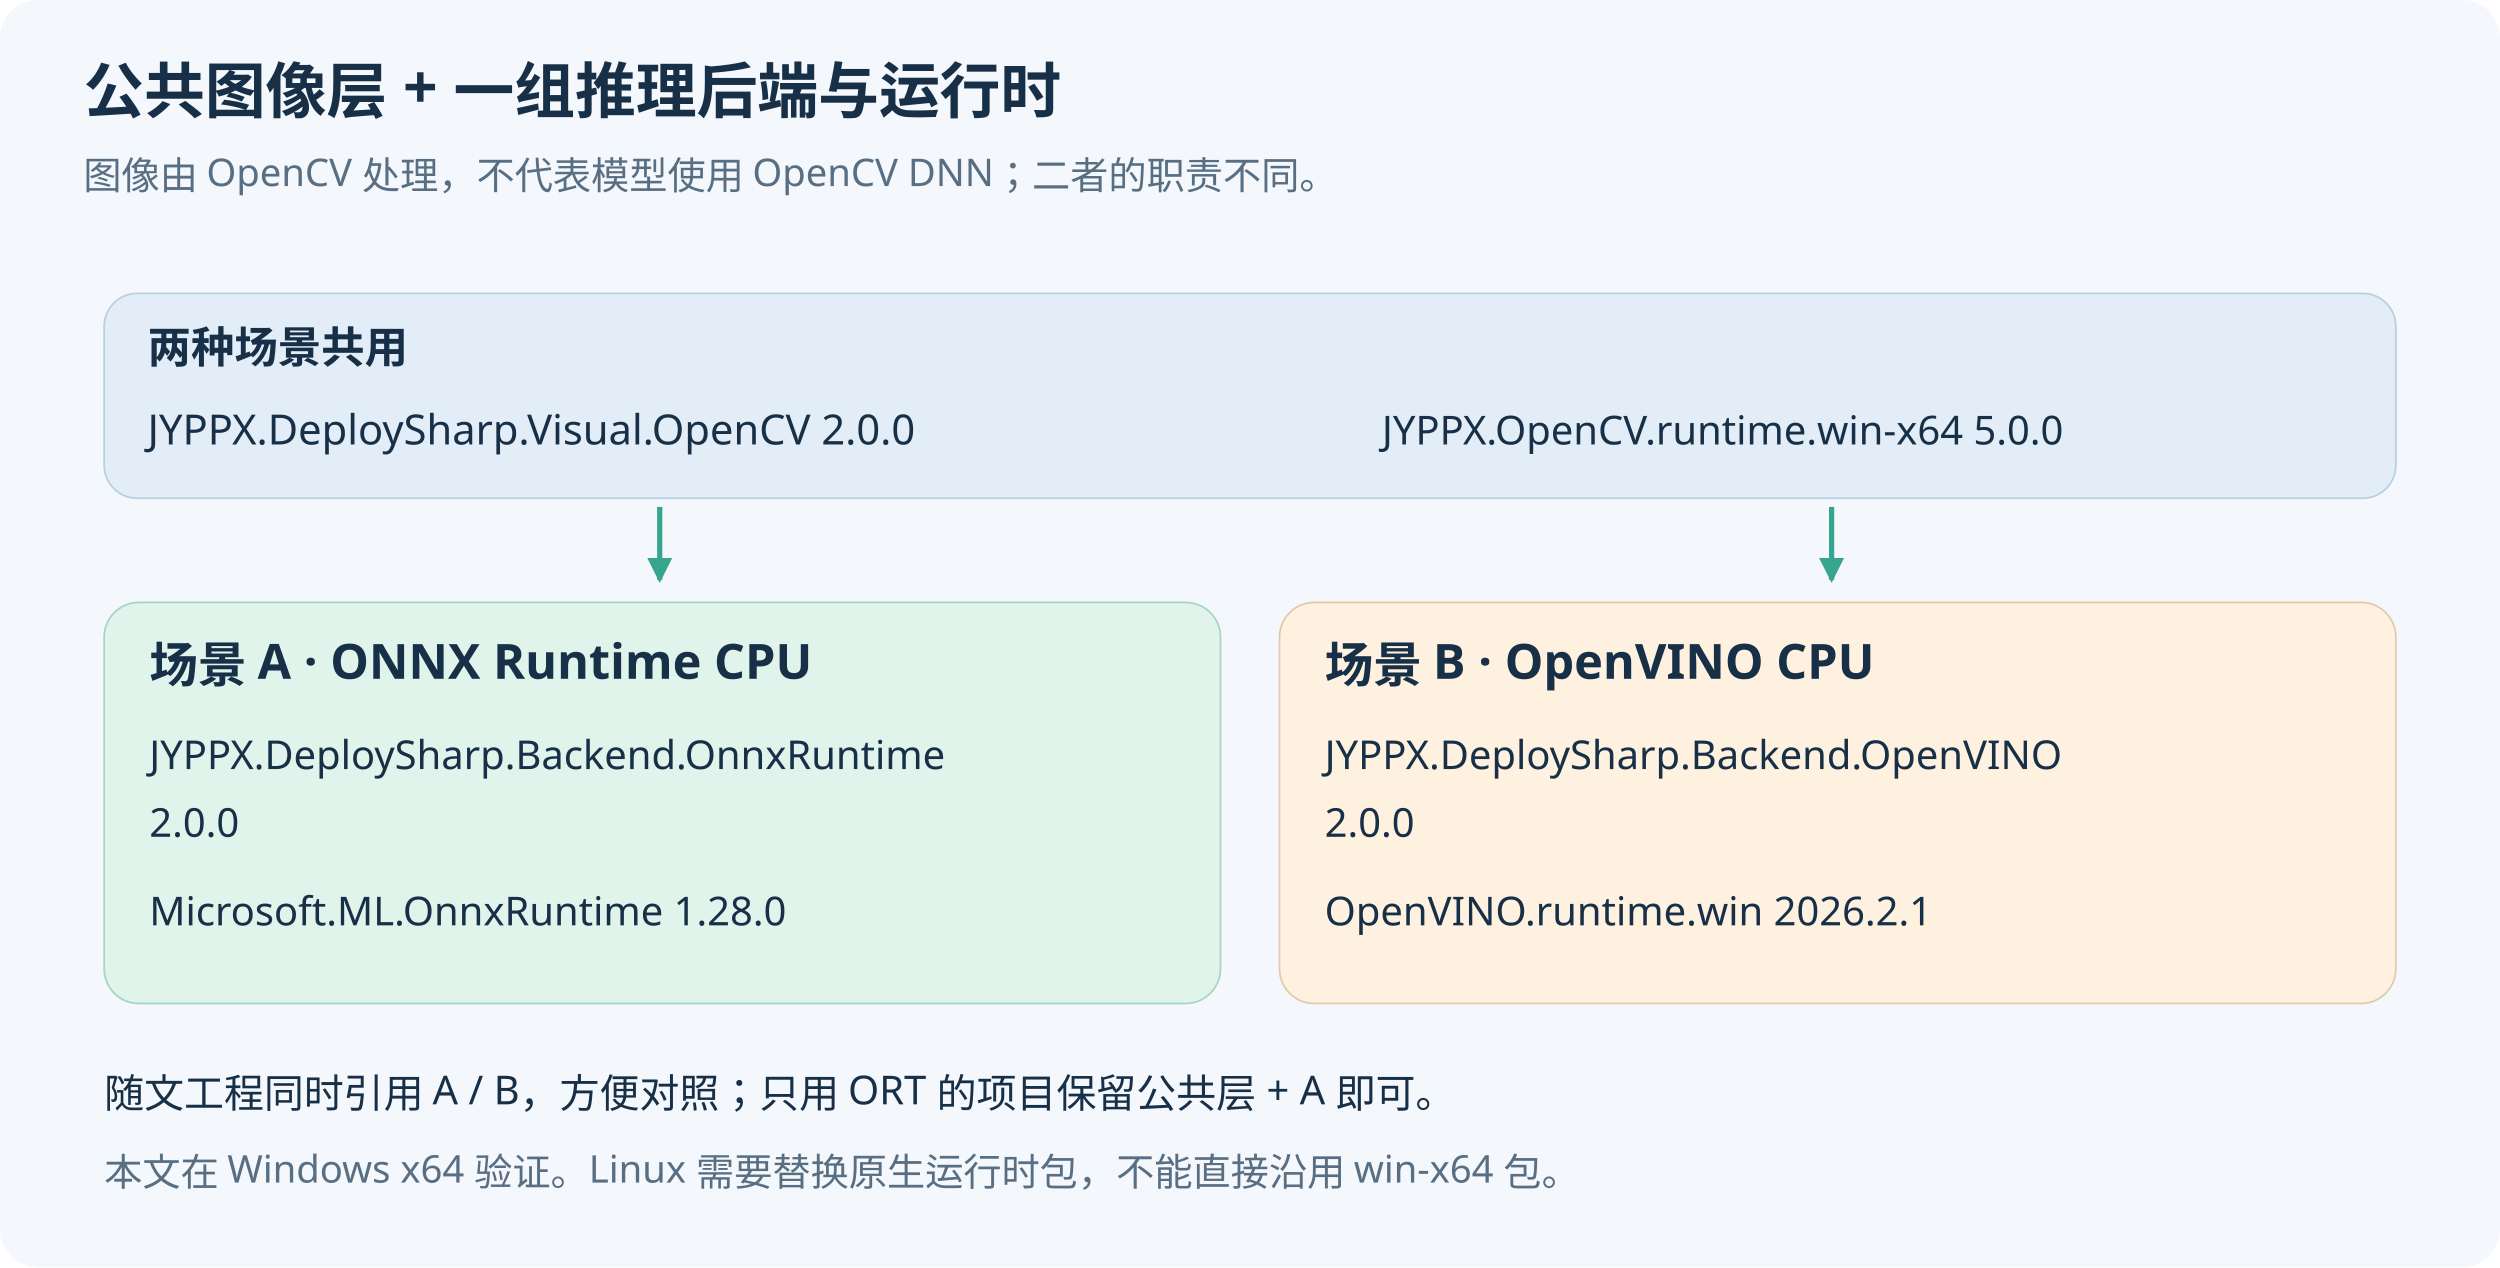
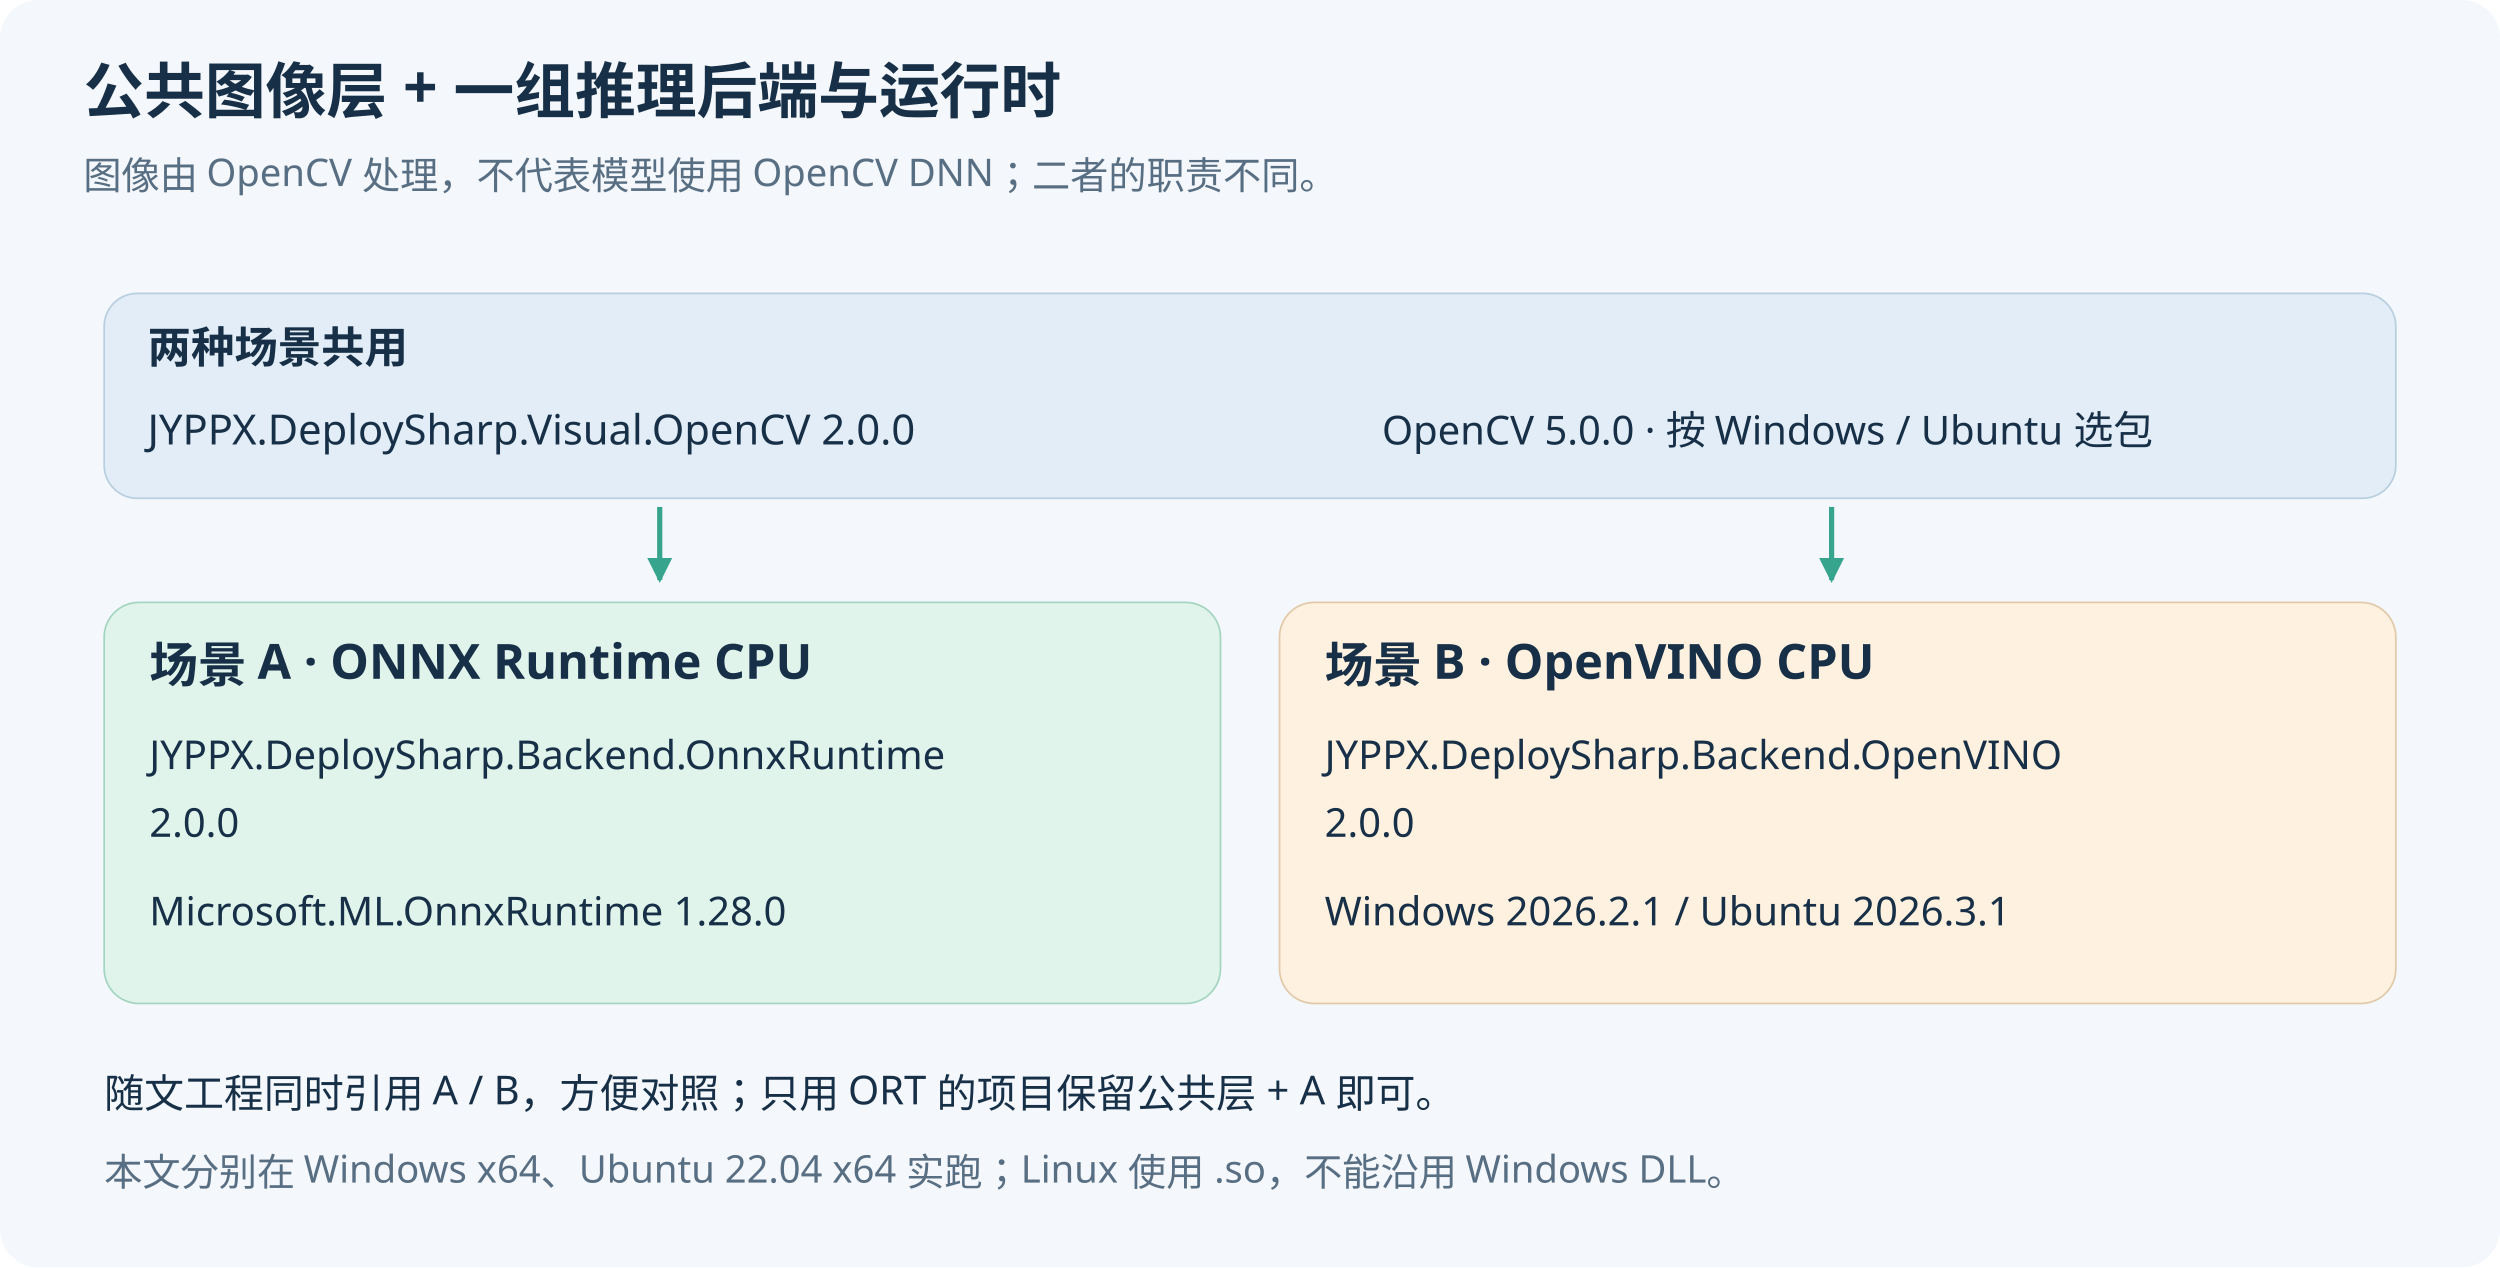
<svg xmlns="http://www.w3.org/2000/svg" width="1440" height="730" viewBox="0 0 1440 730" role="img" aria-labelledby="title desc">
  <defs>
    <marker id="a" viewBox="0 0 10 10" refX="8" refY="5" markerWidth="6" markerHeight="6" orient="auto">
      <path d="M1 1L9 5L1 9Z" fill="#37a58d" />
    </marker>
  </defs>
  <rect width="1440" height="730" rx="22" fill="#f4f7fb" />
  <g font-family="Segoe UI, Microsoft YaHei, sans-serif" fill="#173047">
    <text x="48" y="65" font-size="35" font-weight="700">公共图像层 + 一组推理后端与运行时</text>
    <text x="48" y="109" font-size="22" fill="#586e83">图像由 OpenCV 处理，不代表模型使用 OpenCV DNN；二者的职责不同。</text>
    <rect x="60" y="169" width="1320" height="118" rx="19" fill="#e2edf7" stroke="#b8cfdf" />
    <text x="85" y="209" font-size="25" font-weight="650">两种场景共用</text>
    <text x="85" y="256" font-size="24">JYPPX.DeploySharp.Visual.OpenCV 2.0.0</text>
-     <text x="796" y="256" font-size="23">JYPPX.OpenCV.runtime.win-x64 5.0.0</text>
+     <text x="796" y="256" font-size="23">OpenCV 5.0.0 · 按 Windows / Ubuntu 选包</text>
    <g stroke="#37a58d" stroke-width="3" marker-end="url(#a)">
      <path d="M380 292V334" />
      <path d="M1055 292V334" />
    </g>
    <rect x="60" y="347" width="643" height="231" rx="20" fill="#e1f4ec" stroke="#a4d5c1" />
    <rect x="737" y="347" width="643" height="231" rx="20" fill="#fff1df" stroke="#e1c9a9" />
    <text x="86" y="393" font-size="28" font-weight="700">场景 A · ONNX Runtime CPU</text>
    <text x="86" y="443" font-size="23">JYPPX.DeploySharp.Backend.OnnxRuntime</text>
    <text x="86" y="482" font-size="23">2.0.0</text>
    <text x="86" y="533" font-size="23">Microsoft.ML.OnnxRuntime 1.28.0</text>
    <text x="763" y="393" font-size="28" font-weight="700">场景 B · OpenVINO CPU</text>
    <text x="763" y="443" font-size="23">JYPPX.DeploySharp.Backend.OpenVINO</text>
    <text x="763" y="482" font-size="23">2.0.0</text>
-     <text x="763" y="533" font-size="23">OpenVINO.runtime.win 2026.2.1</text>
+     <text x="763" y="533" font-size="23">Windows 2026.2.1 / Ubuntu 2026.3.1</text>
    <text x="60" y="638" font-size="23">随文工程同时引用 A / B，方便对照；只用 ORT 的项目保留公共层 + A 即可。</text>
-     <text x="60" y="683" font-size="22" fill="#586e83">本文在 Windows x64 验证。Linux 需要替换原生运行时包，不能直接沿用 win-x64 包。</text>
+     <text x="60" y="683" font-size="22" fill="#586e83">本文分别在 Windows x64、Ubuntu 22.04 x64 实跑；Linux 使用 .so，不能沿用 Windows DLL。</text>
  </g>
</svg>
